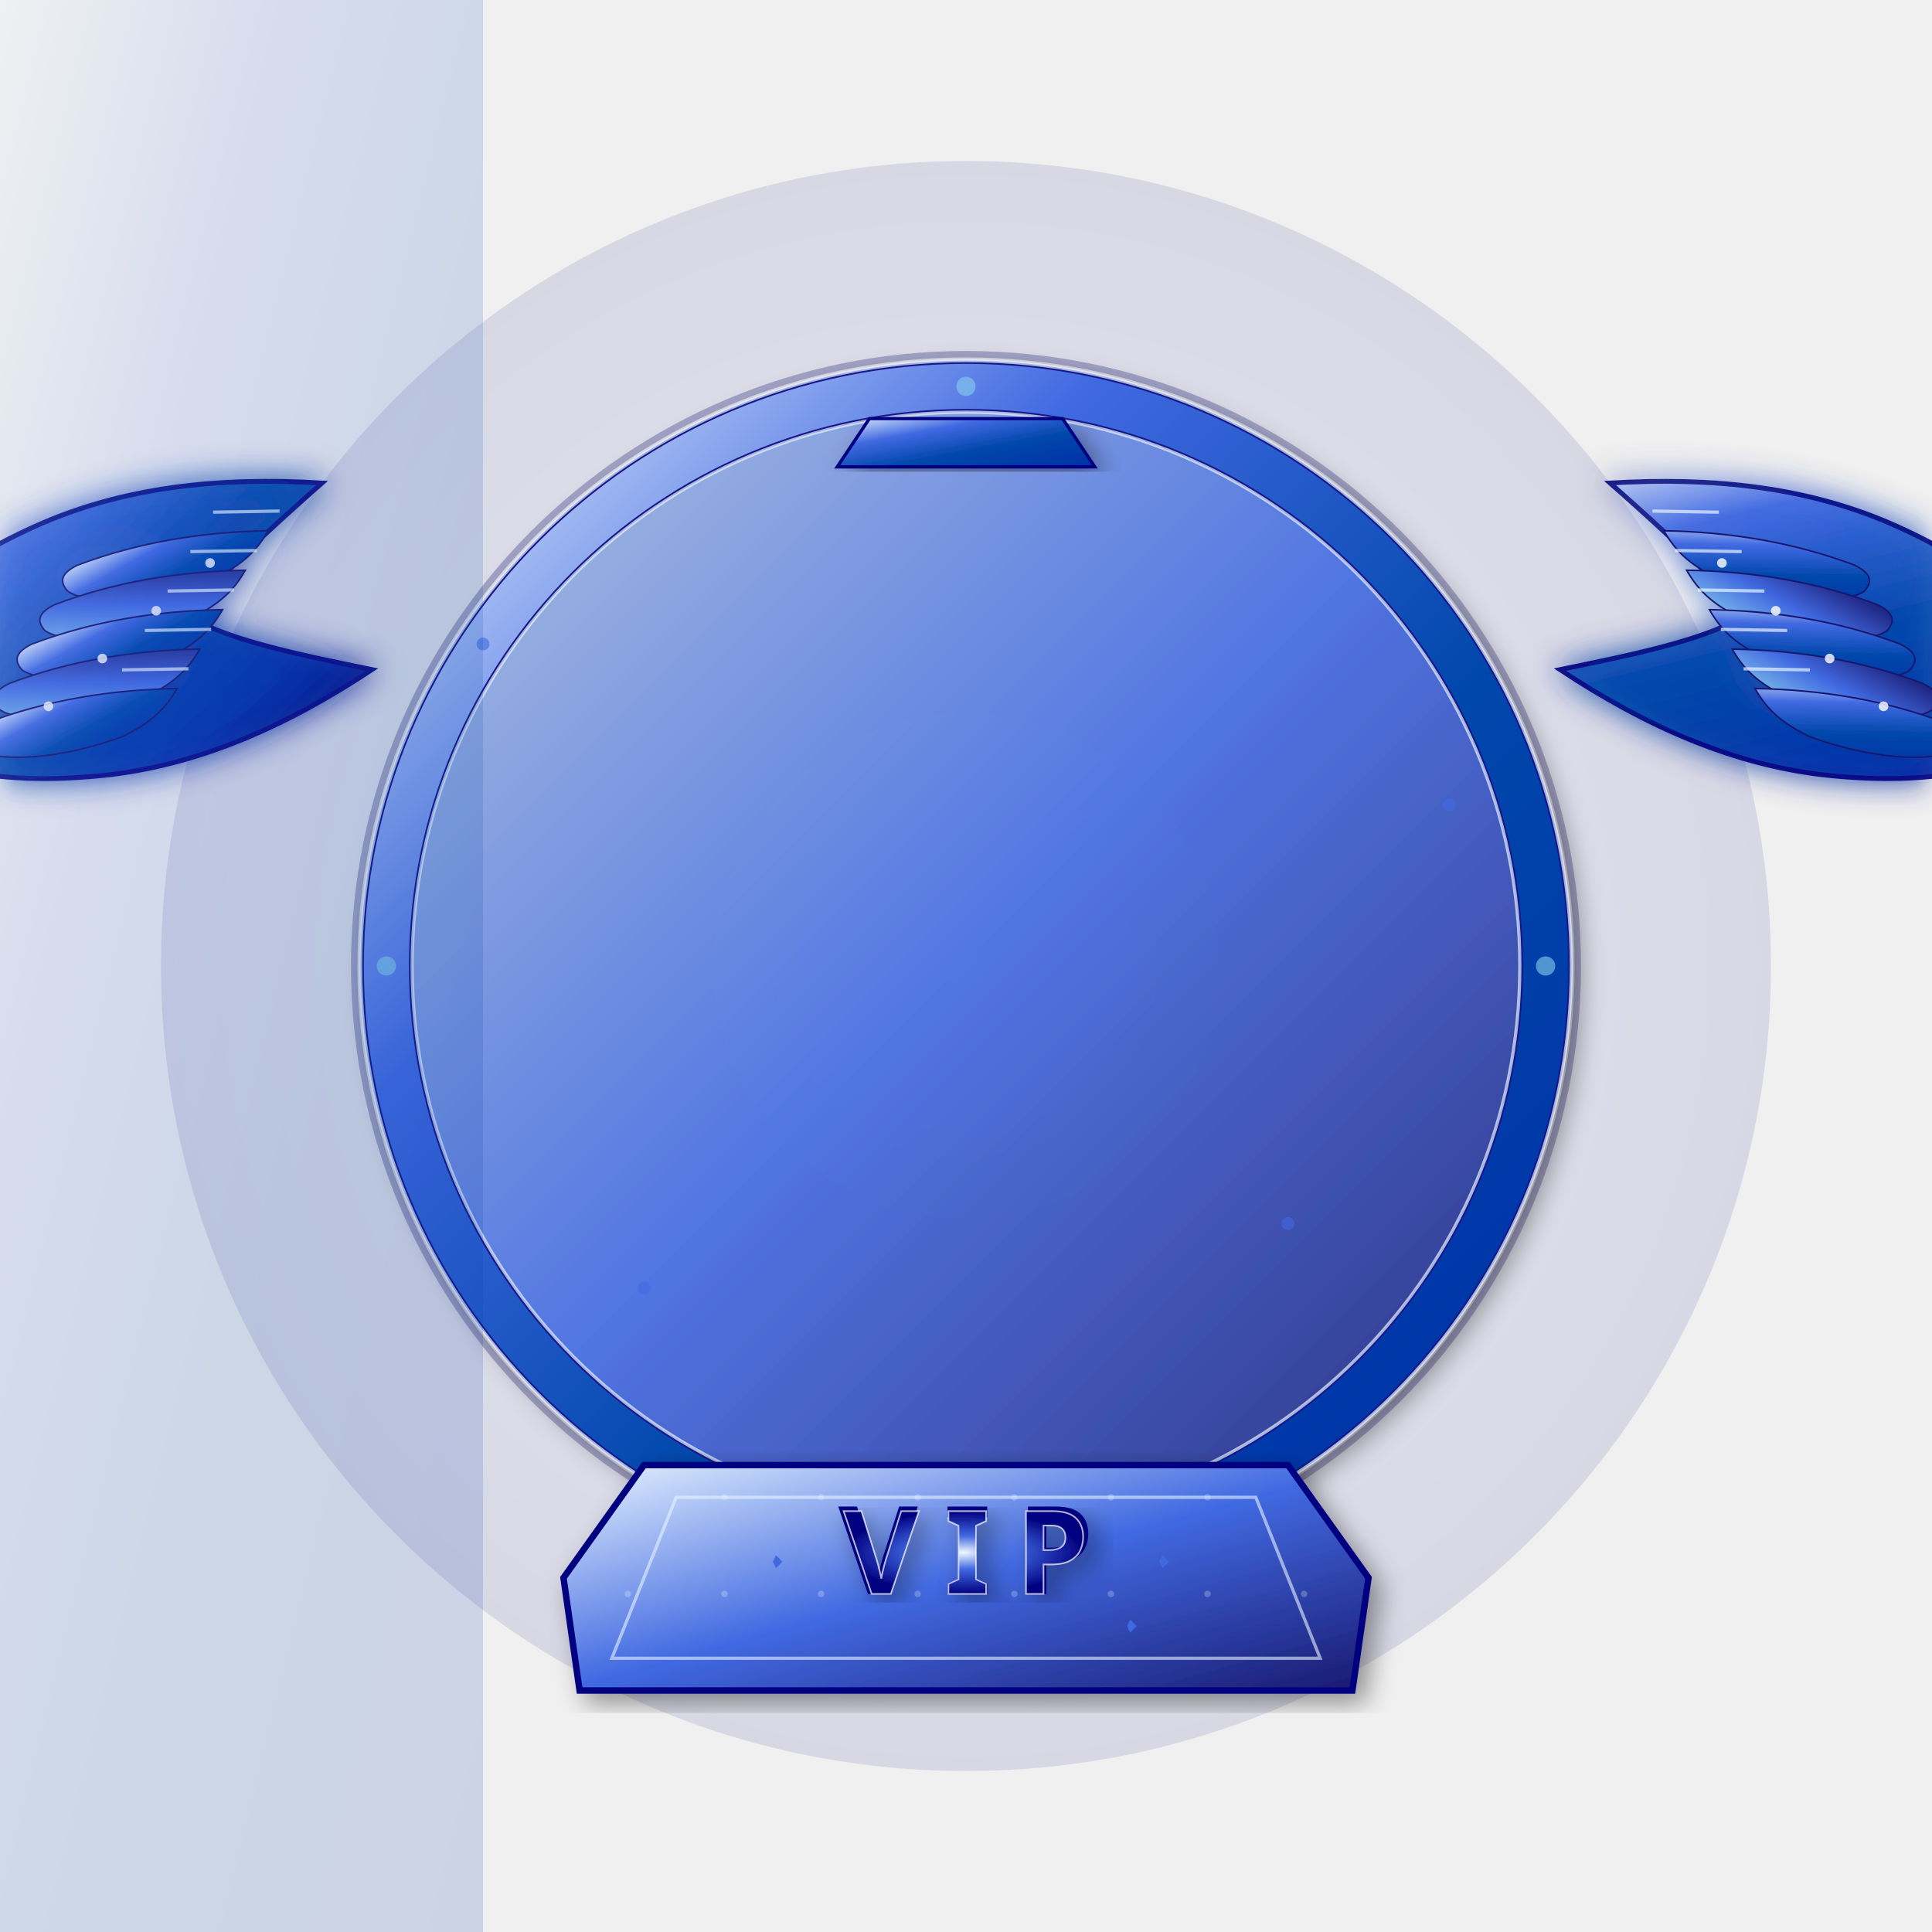
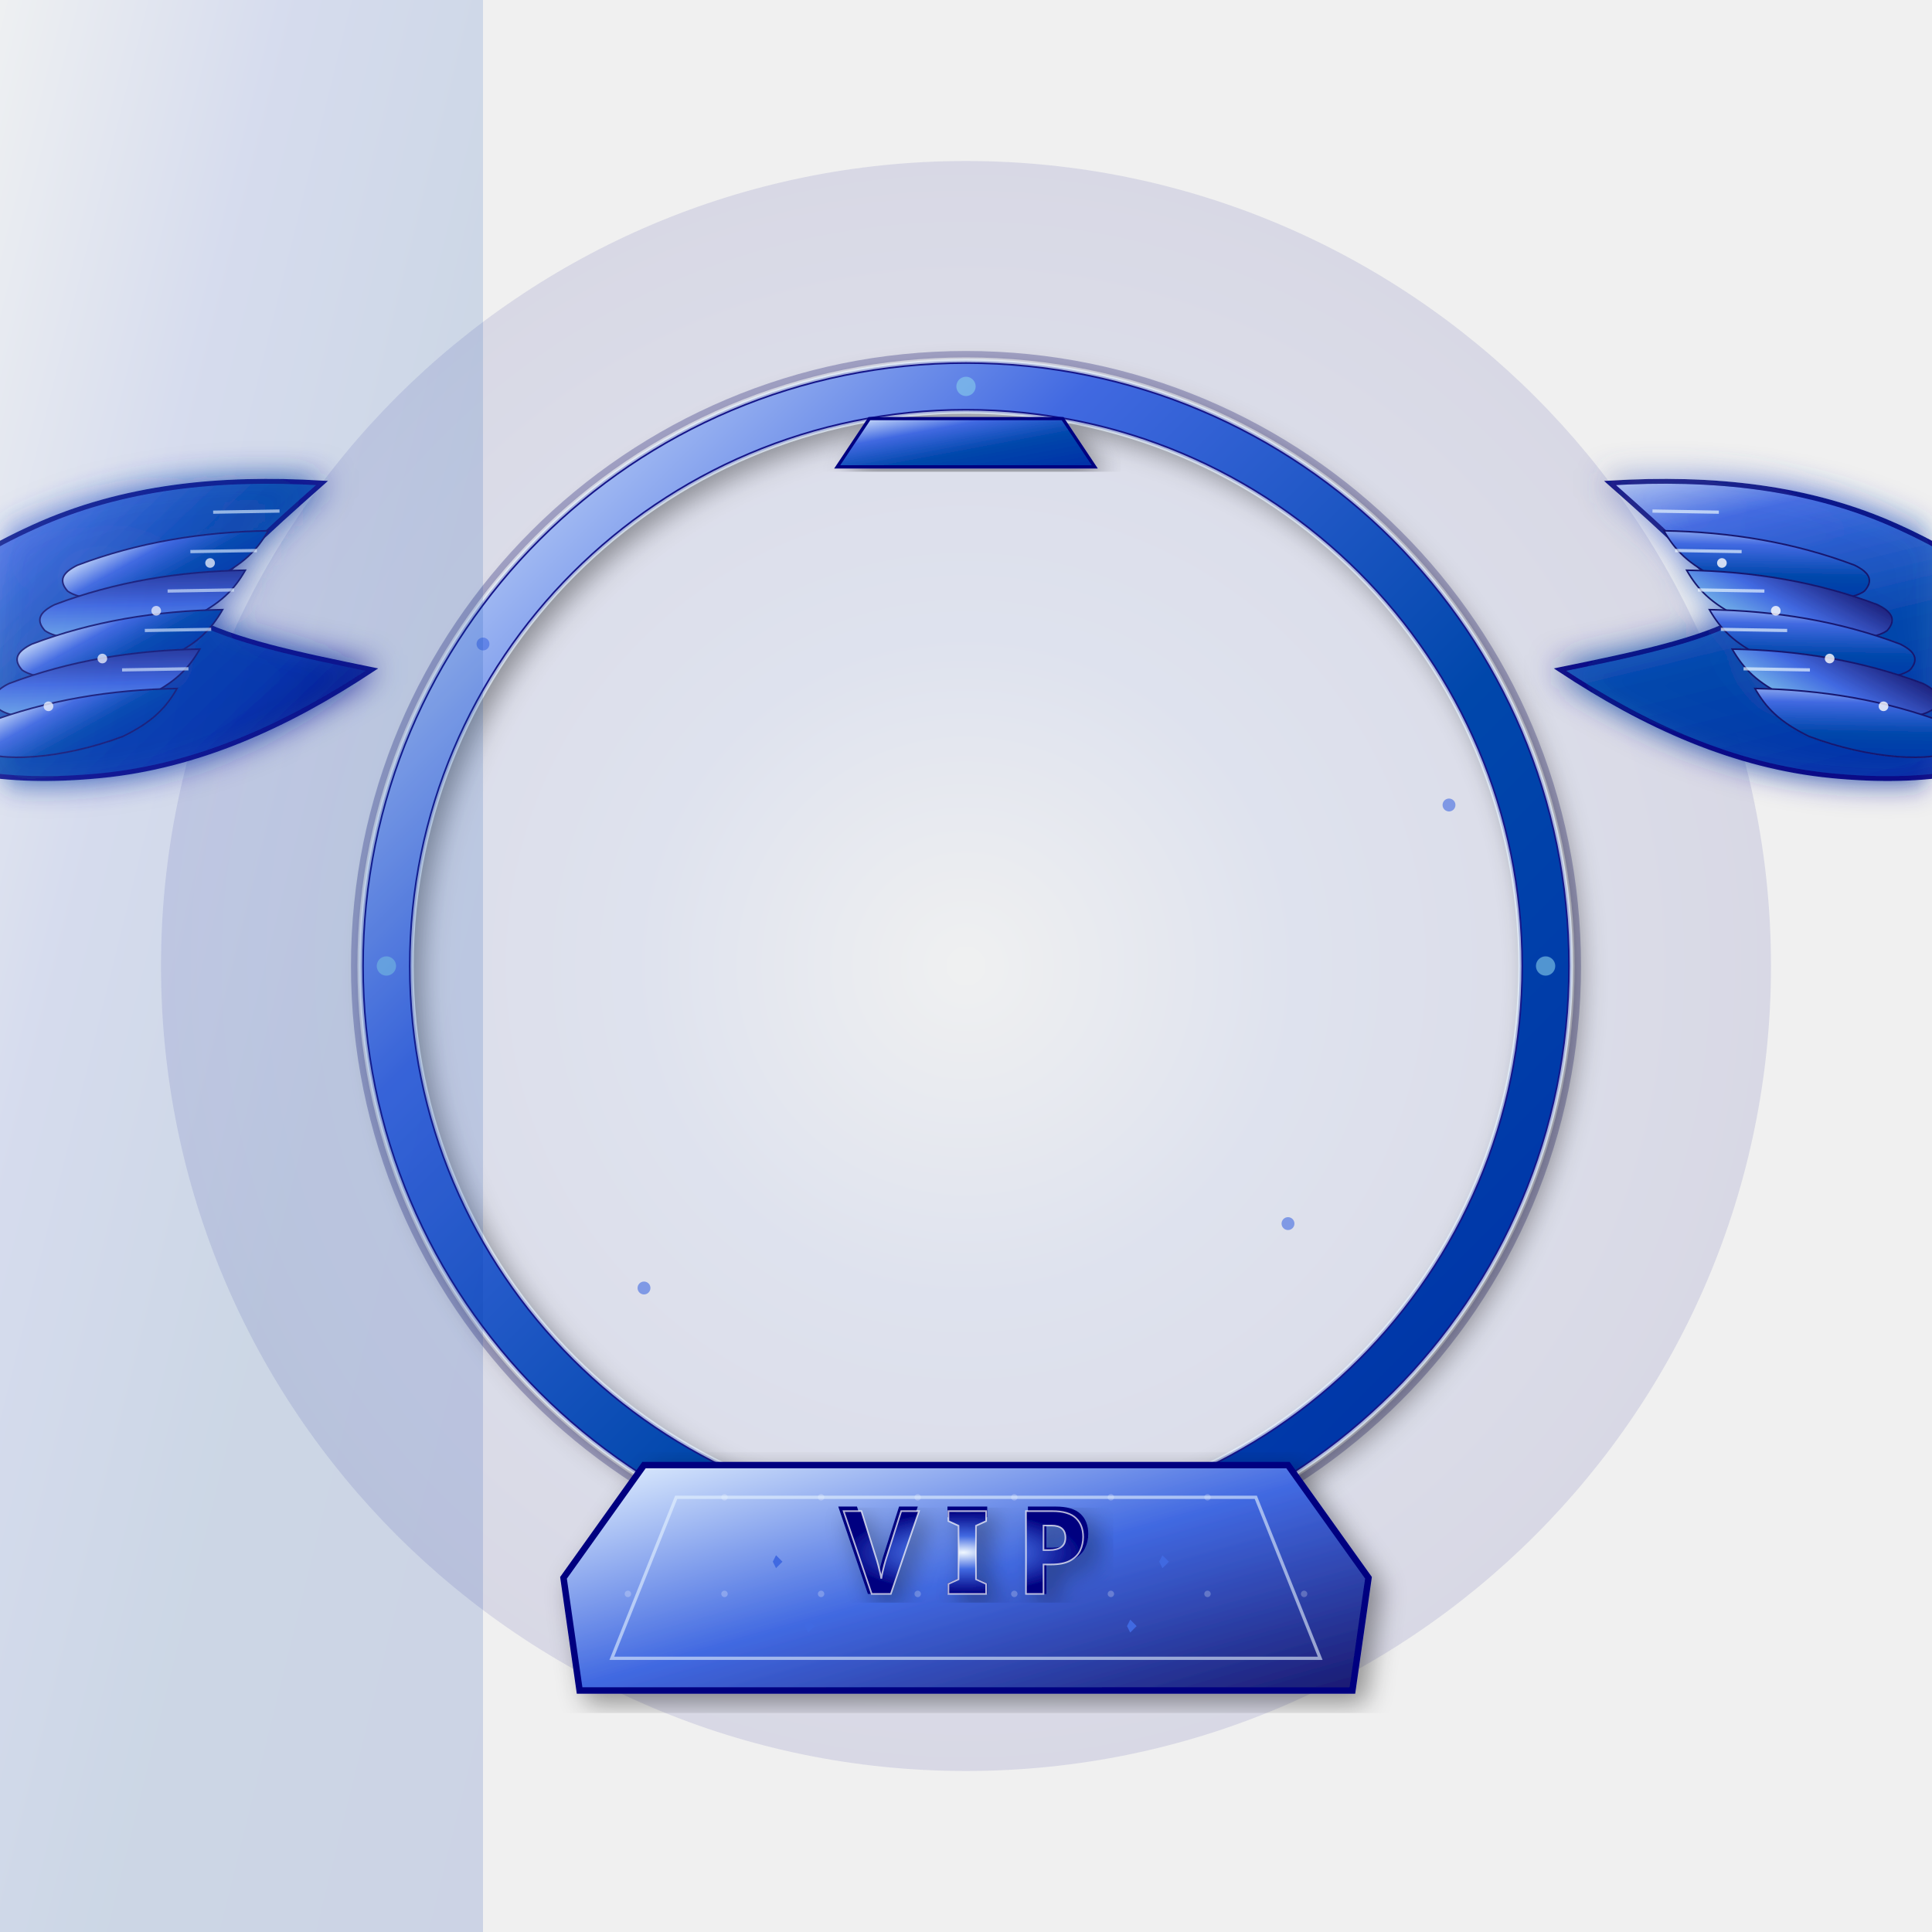
<svg xmlns="http://www.w3.org/2000/svg" width="600" height="600" viewBox="0 0 600 600" fill="none">
  <defs>
    <linearGradient id="blueWingGrad1" x1="0" y1="0" x2="1" y2="1">
      <stop offset="0%" stop-color="#e6f3ff" />
      <stop offset="30%" stop-color="#4169e1" />
      <stop offset="60%" stop-color="#0047ab" />
      <stop offset="100%" stop-color="#002fa7" />
    </linearGradient>
    <linearGradient id="blueWingGrad2" x1="0" y1="1" x2="1" y2="0">
      <stop offset="0%" stop-color="#87ceeb" />
      <stop offset="50%" stop-color="#4169e1" />
      <stop offset="100%" stop-color="#191970" />
    </linearGradient>
    <radialGradient id="blueRadialWing" cx="50%" cy="50%" r="50%">
      <stop offset="0%" stop-color="#f0f8ff" />
      <stop offset="40%" stop-color="#4169e1" />
      <stop offset="100%" stop-color="#000080" />
    </radialGradient>
    <linearGradient id="ringBlueGrad" x1="0" y1="0" x2="1" y2="1">
      <stop offset="0%" stop-color="#b0c4de" />
      <stop offset="50%" stop-color="#4169e1" />
      <stop offset="100%" stop-color="#191970" />
    </linearGradient>
    <linearGradient id="gemGrad" x1="0" y1="0" x2="0" y2="1">
      <stop offset="0%" stop-color="#ffffff" />
      <stop offset="50%" stop-color="#e0e0e0" />
      <stop offset="100%" stop-color="#c0c0c0" />
    </linearGradient>
    <linearGradient id="bannerBlueGrad" x1="0" y1="0" x2="1" y2="1">
      <stop offset="0%" stop-color="#e6f3ff" />
      <stop offset="50%" stop-color="#4169e1" />
      <stop offset="100%" stop-color="#191970" />
    </linearGradient>
    <filter id="blueGlow">
      <feGaussianBlur stdDeviation="5" result="coloredBlur" />
      <feMerge>
        <feMergeNode in="coloredBlur" />
        <feMergeNode in="SourceGraphic" />
      </feMerge>
    </filter>
    <filter id="dropShadow">
      <feDropShadow dx="3" dy="3" stdDeviation="4" flood-opacity="0.4" />
    </filter>
    <filter id="innerGlow">
      <feFlood flood-color="#4169e1" flood-opacity="0.5" />
      <feComposite in2="SourceAlpha" operator="out" />
      <feGaussianBlur stdDeviation="3" />
      <feComposite operator="atop" in2="SourceGraphic" />
    </filter>
    <pattern id="sparkle" x="0" y="0" width="30" height="30" patternUnits="userSpaceOnUse">
      <circle cx="15" cy="15" r="1" fill="#ffffff" opacity="0.8">
        <animate attributeName="r" values="1;3;1" dur="2s" repeatCount="indefinite" />
      </circle>
    </pattern>
    <linearGradient id="featherGrad" x1="0" y1="0" x2="1" y2="1">
      <stop offset="0%" stop-color="#f0f8ff" />
      <stop offset="20%" stop-color="#4169e1" />
      <stop offset="50%" stop-color="#0047ab" />
      <stop offset="80%" stop-color="#002fa7" />
      <stop offset="100%" stop-color="#000080" />
    </linearGradient>
  </defs>
  <ellipse cx="300" cy="300" rx="250" ry="250" fill="url(#blueRadialWing)" opacity="0.1" />
  <circle cx="300" cy="300" r="190" fill="none" stroke="#191970" stroke-width="2" opacity="0.3" />
-   <circle cx="300" cy="300" r="180" fill="url(#ringBlueGrad)" stroke="#000080" stroke-width="16" filter="url(#dropShadow)" opacity="0.9" />
+   <circle cx="300" cy="300" r="180" fill="none" stroke="#000080" stroke-width="16" filter="url(#dropShadow)" opacity="0.9" />
  <circle cx="300" cy="300" r="180" fill="none" stroke="url(#blueWingGrad1)" stroke-width="14" />
  <circle cx="300" cy="300" r="172" fill="none" stroke="#e6f3ff" stroke-width="1" opacity="0.7" />
  <circle cx="300" cy="300" r="188" fill="none" stroke="#e6f3ff" stroke-width="1" opacity="0.7" />
  <g opacity="0.6">
    <circle cx="300" cy="120" r="3" fill="#87ceeb" />
    <circle cx="300" cy="480" r="3" fill="#87ceeb" />
    <circle cx="120" cy="300" r="3" fill="#87ceeb" />
    <circle cx="480" cy="300" r="3" fill="#87ceeb" />
  </g>
  <path d="M270 130 L330 130 L340 145 L260 145 Z" fill="url(#blueWingGrad1)" stroke="#000080" stroke-width="1" filter="url(#dropShadow)" />
  <g transform="translate(100,150)" filter="url(#blueGlow)">
    <g transform="rotate(-15)">
      <path d="M 0,0 C -30,-10 -60,-15 -90,-10 C -120,-5 -140,5 -150,20 C -155,28 -155,35 -150,42                       C -140,55 -120,65 -90,70 C -60,75 -30,70 0,60                       C -20,50 -40,40 -50,30 C -40,20 -20,10 0,0 Z" fill="url(#featherGrad)" stroke="#000080" stroke-width="1.5" opacity="0.9" />
      <path d="M -20,10 C -40,5 -60,3 -80,5 C -85,6 -87,8 -85,12 C -80,18 -60,22 -40,20 C -30,18 -25,15 -20,10 Z" fill="url(#blueWingGrad1)" stroke="#191970" stroke-width="0.5" />
      <path d="M -30,20 C -50,15 -70,13 -90,15 C -95,16 -97,18 -95,22 C -90,28 -70,32 -50,30 C -40,28 -35,25 -30,20 Z" fill="url(#blueWingGrad2)" stroke="#191970" stroke-width="0.5" />
      <path d="M -40,30 C -60,25 -80,23 -100,25 C -105,26 -107,28 -105,32 C -100,38 -80,42 -60,40 C -50,38 -45,35 -40,30 Z" fill="url(#blueWingGrad1)" stroke="#191970" stroke-width="0.5" />
      <path d="M -50,40 C -70,35 -90,33 -110,35 C -115,36 -117,38 -115,42 C -110,48 -90,52 -70,50 C -60,48 -55,45 -50,40 Z" fill="url(#blueWingGrad2)" stroke="#191970" stroke-width="0.5" />
      <path d="M -60,50 C -80,45 -100,43 -120,45 C -125,46 -127,48 -125,52 C -120,58 -100,62 -80,60 C -70,58 -65,55 -60,50 Z" fill="url(#blueWingGrad1)" stroke="#191970" stroke-width="0.5" />
      <g opacity="0.7">
        <path d="M -15,5 L -35,0" stroke="#e6f3ff" stroke-width="1" />
        <path d="M -25,15 L -45,10" stroke="#e6f3ff" stroke-width="1" />
        <path d="M -35,25 L -55,20" stroke="#e6f3ff" stroke-width="1" />
        <path d="M -45,35 L -65,30" stroke="#e6f3ff" stroke-width="1" />
        <path d="M -55,45 L -75,40" stroke="#e6f3ff" stroke-width="1" />
      </g>
      <circle cx="-40" cy="15" r="1.5" fill="#ffffff" opacity="0.8" />
      <circle cx="-60" cy="25" r="1.5" fill="#ffffff" opacity="0.8" />
      <circle cx="-80" cy="35" r="1.5" fill="#ffffff" opacity="0.8" />
      <circle cx="-100" cy="45" r="1.5" fill="#ffffff" opacity="0.8" />
      <animateTransform attributeName="transform" attributeType="XML" type="rotate" values="-15;-5;-15" dur="4s" repeatCount="indefinite" />
    </g>
  </g>
  <g transform="translate(500,150)" filter="url(#blueGlow)">
    <g transform="rotate(15)">
      <path d="M 0,0 C 30,-10 60,-15 90,-10 C 120,-5 140,5 150,20 C 155,28 155,35 150,42                       C 140,55 120,65 90,70 C 60,75 30,70 0,60                       C 20,50 40,40 50,30 C 40,20 20,10 0,0 Z" fill="url(#featherGrad)" stroke="#000080" stroke-width="1.5" opacity="0.9" />
      <path d="M 20,10 C 40,5 60,3 80,5 C 85,6 87,8 85,12 C 80,18 60,22 40,20 C 30,18 25,15 20,10 Z" fill="url(#blueWingGrad1)" stroke="#191970" stroke-width="0.5" />
      <path d="M 30,20 C 50,15 70,13 90,15 C 95,16 97,18 95,22 C 90,28 70,32 50,30 C 40,28 35,25 30,20 Z" fill="url(#blueWingGrad2)" stroke="#191970" stroke-width="0.5" />
      <path d="M 40,30 C 60,25 80,23 100,25 C 105,26 107,28 105,32 C 100,38 80,42 60,40 C 50,38 45,35 40,30 Z" fill="url(#blueWingGrad1)" stroke="#191970" stroke-width="0.5" />
      <path d="M 50,40 C 70,35 90,33 110,35 C 115,36 117,38 115,42 C 110,48 90,52 70,50 C 60,48 55,45 50,40 Z" fill="url(#blueWingGrad2)" stroke="#191970" stroke-width="0.5" />
      <path d="M 60,50 C 80,45 100,43 120,45 C 125,46 127,48 125,52 C 120,58 100,62 80,60 C 70,58 65,55 60,50 Z" fill="url(#blueWingGrad1)" stroke="#191970" stroke-width="0.5" />
      <g opacity="0.7">
        <path d="M 15,5 L 35,0" stroke="#e6f3ff" stroke-width="1" />
        <path d="M 25,15 L 45,10" stroke="#e6f3ff" stroke-width="1" />
        <path d="M 35,25 L 55,20" stroke="#e6f3ff" stroke-width="1" />
        <path d="M 45,35 L 65,30" stroke="#e6f3ff" stroke-width="1" />
        <path d="M 55,45 L 75,40" stroke="#e6f3ff" stroke-width="1" />
      </g>
      <circle cx="40" cy="15" r="1.5" fill="#ffffff" opacity="0.8" />
      <circle cx="60" cy="25" r="1.5" fill="#ffffff" opacity="0.8" />
      <circle cx="80" cy="35" r="1.5" fill="#ffffff" opacity="0.8" />
      <circle cx="100" cy="45" r="1.5" fill="#ffffff" opacity="0.8" />
      <animateTransform attributeName="transform" attributeType="XML" type="rotate" values="15;5;15" dur="4s" repeatCount="indefinite" />
    </g>
  </g>
  <g filter="url(#dropShadow)">
    <path d="M200,455 L400,455 L425,490 L420,525 L180,525 L175,490 Z" fill="url(#bannerBlueGrad)" stroke="#000080" stroke-width="2" />
    <path d="M205,460 L395,460 L415,520 L185,520 Z" fill="url(#sparkle)" opacity="0.3" />
    <path d="M210,465 L390,465 L410,515 L190,515 Z" fill="none" stroke="#e6f3ff" stroke-width="1" opacity="0.6" />
    <text x="300" y="495" text-anchor="middle" fill="#000080" font-size="38" font-family="Arial Black" font-weight="bold" letter-spacing="8" filter="url(#dropShadow)">VIP</text>
    <text x="300" y="495" text-anchor="middle" fill="url(#blueRadialWing)" font-size="36" font-family="Arial Black" font-weight="bold" letter-spacing="8">VIP</text>
    <text x="300" y="495" text-anchor="middle" fill="none" stroke="#ffffff" stroke-width="0.5" font-size="36" font-family="Arial Black" font-weight="bold" letter-spacing="8" opacity="0.7">VIP</text>
    <g fill="#4169e1">
      <path d="M 240,485 L241,487 L243,485 L241,483 Z" />
      <path d="M 360,485 L361,487 L363,485 L361,483 Z" />
      <path d="M 250,505 L251,507 L253,505 L251,503 Z" />
      <path d="M 350,505 L351,507 L353,505 L351,503 Z" />
    </g>
  </g>
  <g opacity="0.6">
    <circle cx="150" cy="200" r="2" fill="#4169e1">
      <animate attributeName="cy" values="200;150;200" dur="3s" repeatCount="indefinite" />
      <animate attributeName="opacity" values="0;1;0" dur="3s" repeatCount="indefinite" />
    </circle>
    <circle cx="450" cy="250" r="2" fill="#4169e1">
      <animate attributeName="cy" values="250;200;250" dur="3.5s" repeatCount="indefinite" />
      <animate attributeName="opacity" values="0;1;0" dur="3.5s" repeatCount="indefinite" />
    </circle>
    <circle cx="200" cy="400" r="2" fill="#4169e1">
      <animate attributeName="cy" values="400;350;400" dur="4s" repeatCount="indefinite" />
      <animate attributeName="opacity" values="0;1;0" dur="4s" repeatCount="indefinite" />
    </circle>
    <circle cx="400" cy="380" r="2" fill="#4169e1">
      <animate attributeName="cy" values="380;330;380" dur="3.2s" repeatCount="indefinite" />
      <animate attributeName="opacity" values="0;1;0" dur="3.2s" repeatCount="indefinite" />
    </circle>
  </g>
  <rect x="0" y="0" width="150" height="600" fill="url(#blueWingGrad1)" opacity="0.15">
    <animateTransform attributeName="transform" type="translate" from="-150 0" to="750 0" dur="4s" repeatCount="indefinite" />
  </rect>
</svg>
